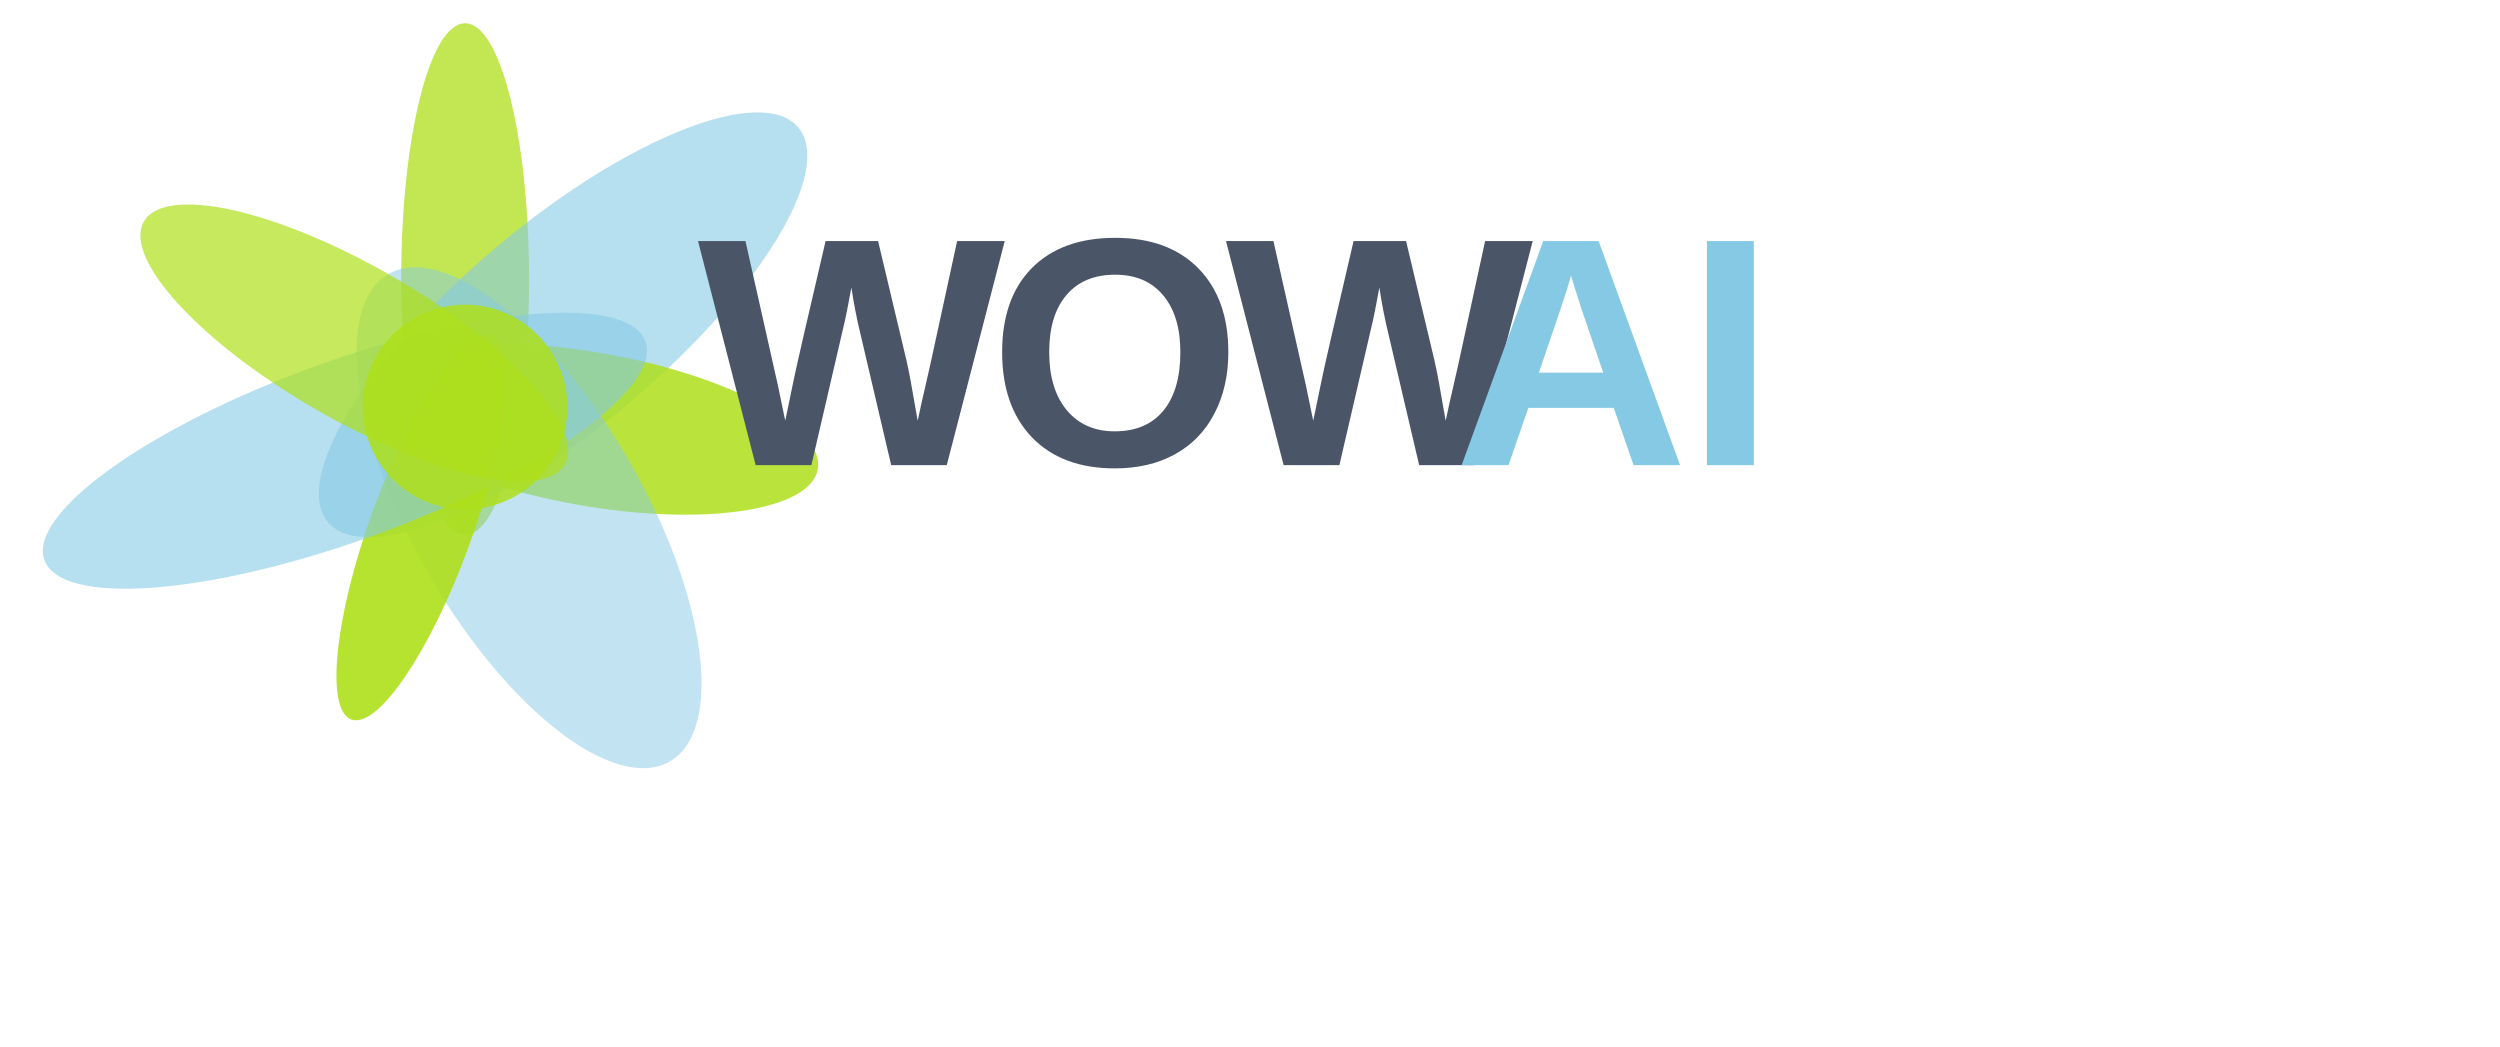
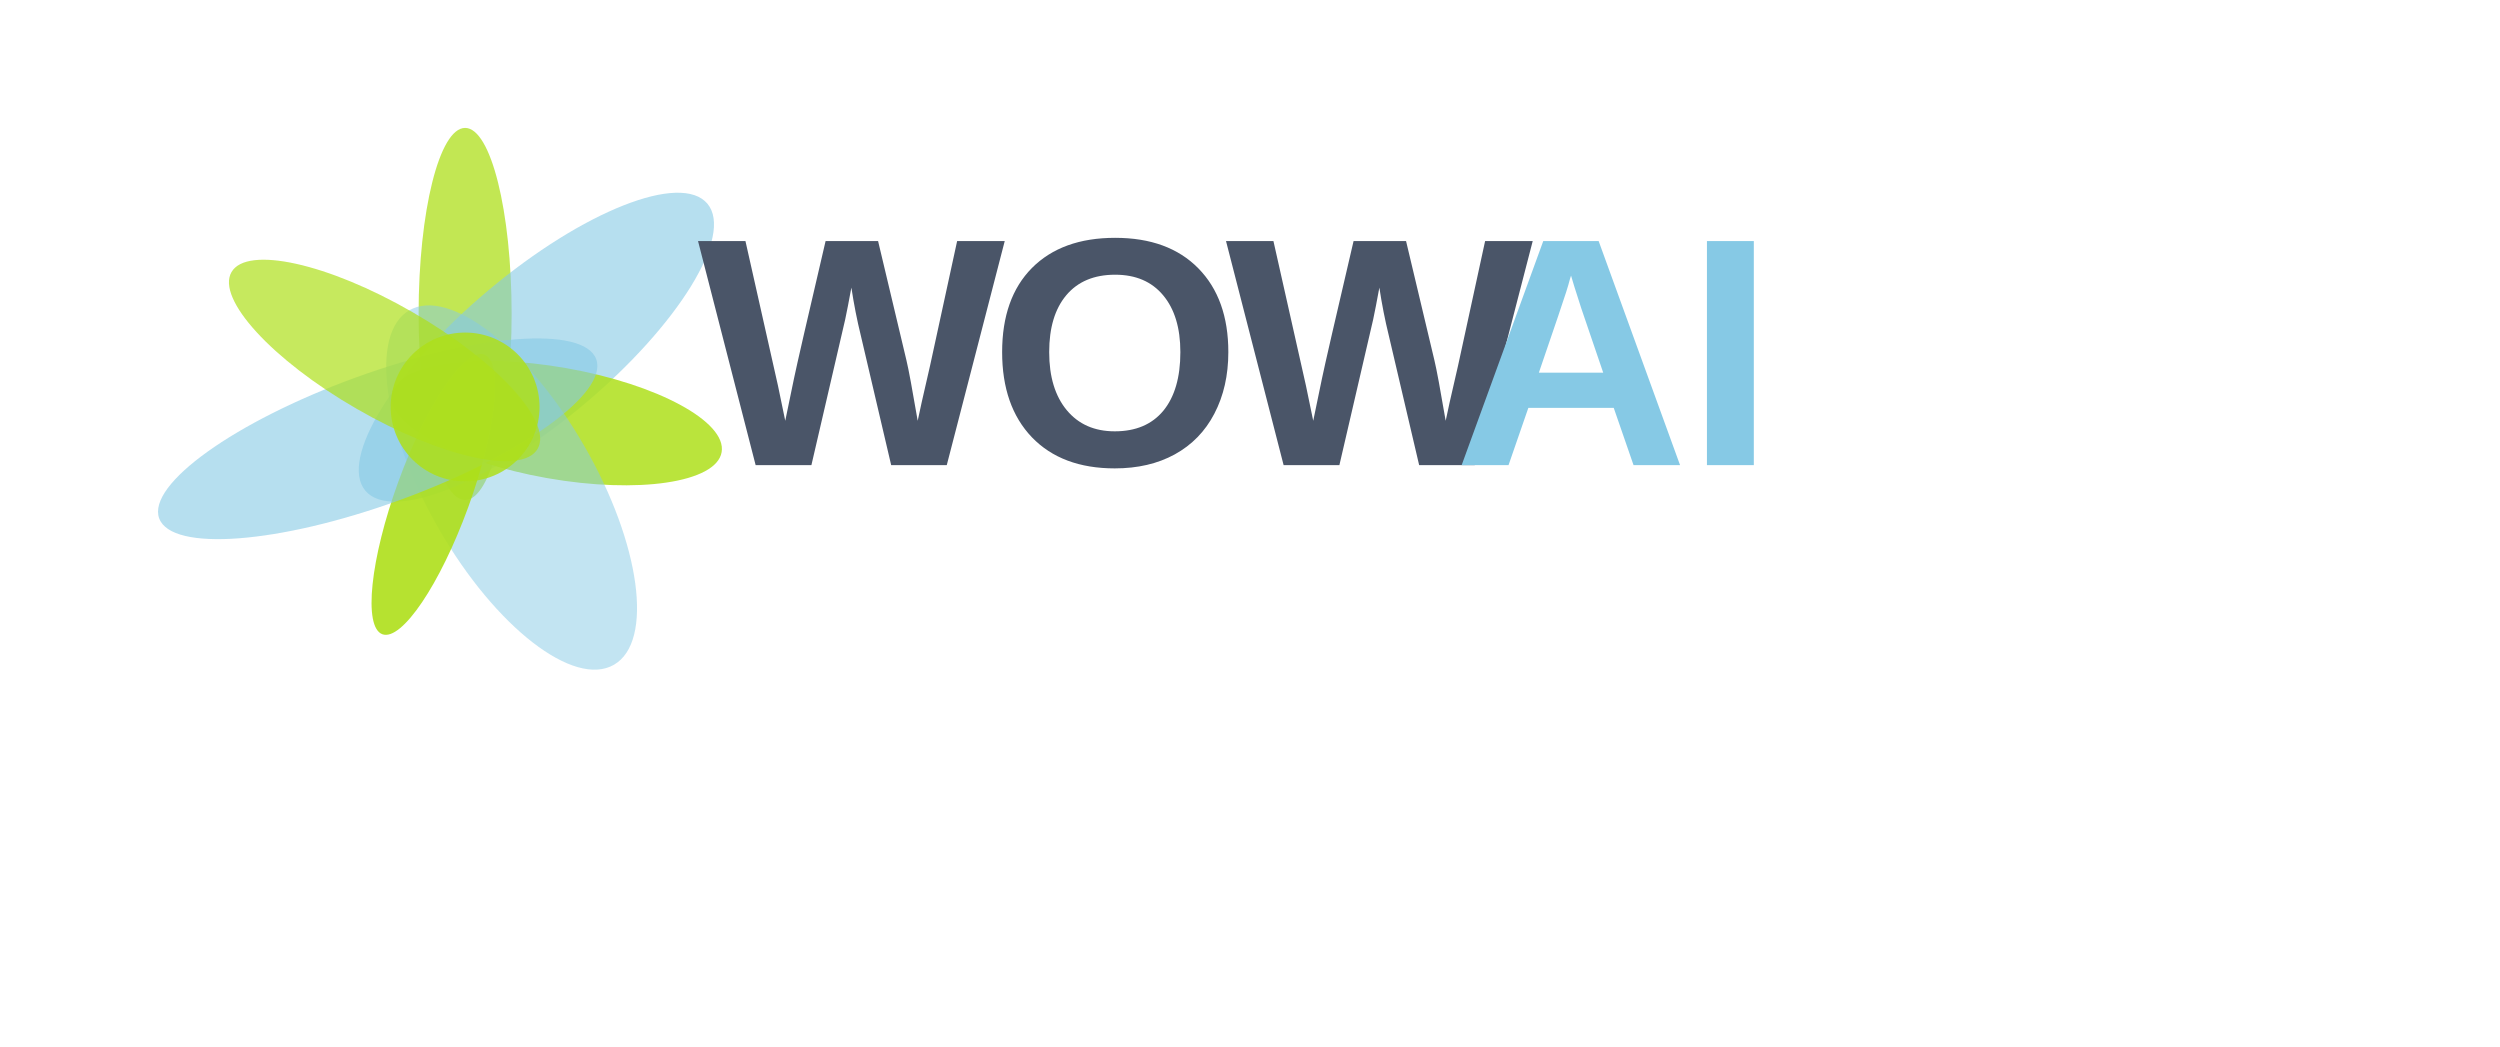
<svg xmlns="http://www.w3.org/2000/svg" viewBox="-10 -5 215 90">
  <defs>
    <g id="mainFlower">
      <ellipse cx="0" cy="-10" rx="5" ry="20" fill="#aedf1a" opacity="0.75" transform="rotate(0)" />
      <ellipse cx="0" cy="-10" rx="8" ry="24" fill="#86c9e5" opacity="0.6" transform="rotate(50)" />
      <ellipse cx="0" cy="-10" rx="6" ry="18" fill="#aedf1a" opacity="0.85" transform="rotate(100)" />
      <ellipse cx="0" cy="-10" rx="9" ry="22" fill="#86c9e5" opacity="0.5" transform="rotate(150)" />
      <ellipse cx="0" cy="-10" rx="4" ry="16" fill="#aedf1a" opacity="0.9" transform="rotate(200)" />
      <ellipse cx="0" cy="-10" rx="7" ry="25" fill="#86c9e5" opacity="0.6" transform="rotate(250)" />
      <ellipse cx="0" cy="-10" rx="6" ry="19" fill="#aedf1a" opacity="0.7" transform="rotate(300)" />
      <circle cx="0" cy="0" r="8" fill="#aedf1a" opacity="0.85" />
    </g>
  </defs>
-   <use href="#mainFlower" transform="translate(30, 30) scale(1.1)" />
+   <use href="#mainFlower" transform="translate(30, 30) scale(0.8)" />
  <text x="50" y="35" font-family="Arial, sans-serif" font-size="28" font-weight="900" fill="#4a5568" letter-spacing="-1.4px">WOW</text>
  <text x="115" y="35" font-family="Arial, sans-serif" font-size="28" font-weight="900" fill="#86c9e5" letter-spacing="-0.3px">AI</text>
</svg>
